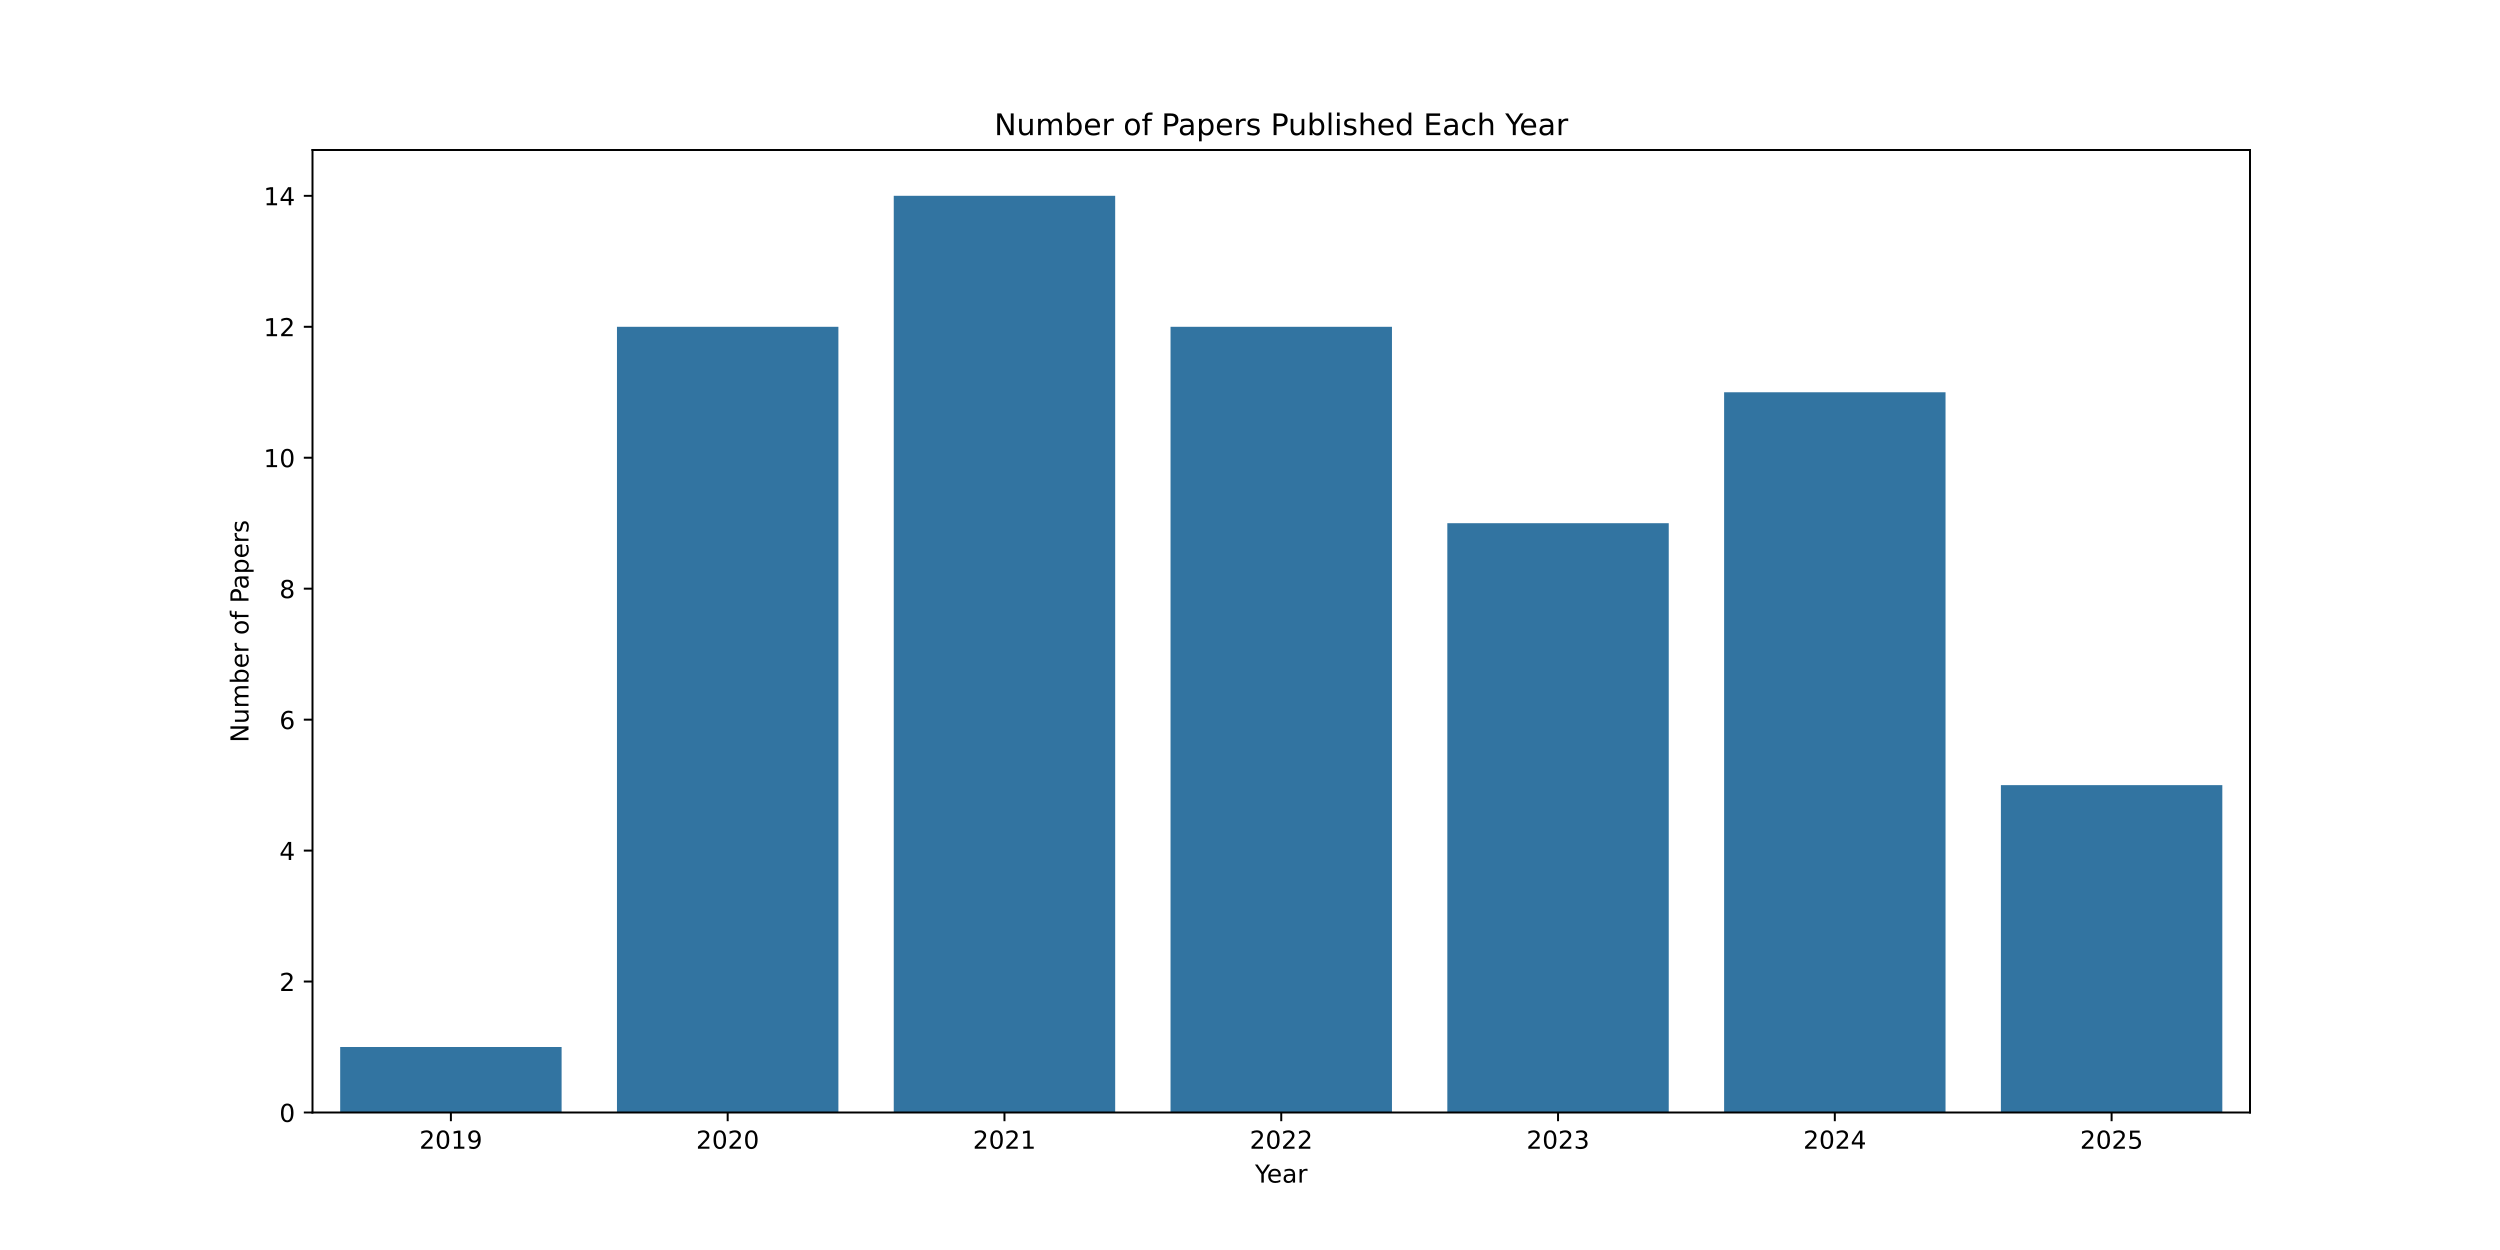
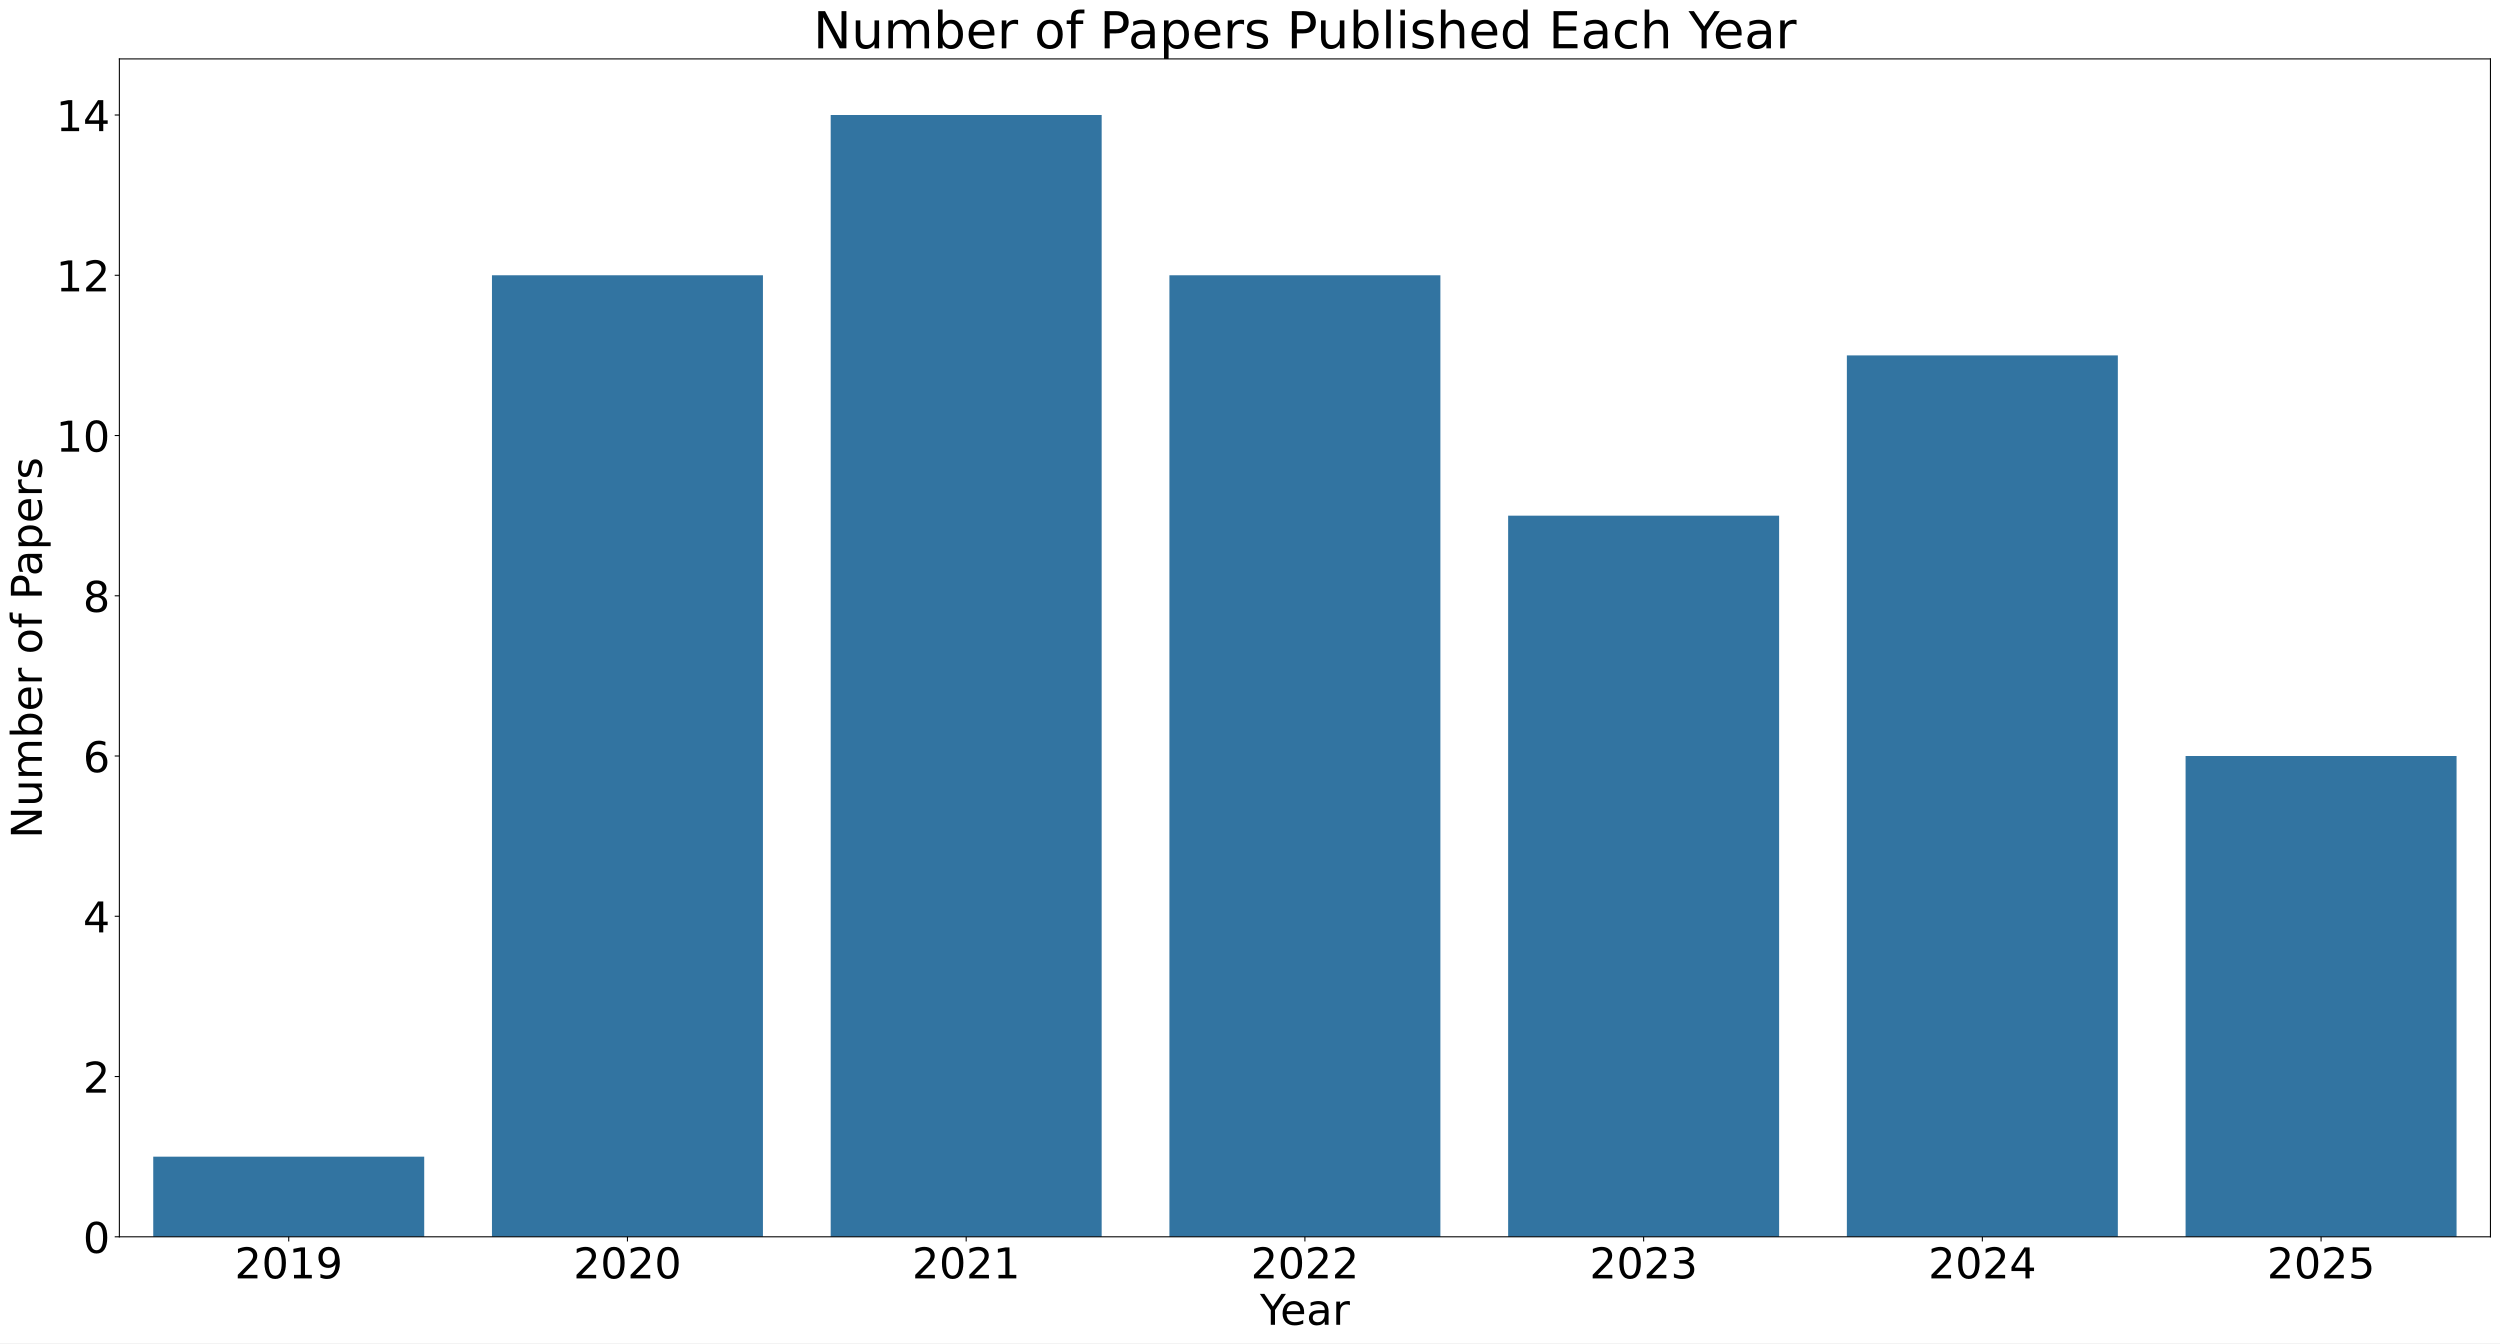
- <svg xmlns="http://www.w3.org/2000/svg" xmlns:xlink="http://www.w3.org/1999/xlink" width="1008pt" height="504pt" viewBox="0 0 1008 504" version="1.1">
+ <svg xmlns="http://www.w3.org/2000/svg" xmlns:xlink="http://www.w3.org/1999/xlink" width="1882.69pt" height="1011.544pt" viewBox="0 0 1882.69 1011.544" version="1.1">
  <defs>
    <style type="text/css">*{stroke-linejoin: round; stroke-linecap: butt}</style>
  </defs>
  <g id="figure_1">
    <g id="patch_1">
-       <path d="M 0 504  L 1008 504  L 1008 0  L 0 0  z " style="fill: #ffffff" />
+       <path d="M 0 1011.544  L 1882.69 1011.544  L 1882.69 0  L 0 0  z " style="fill: #ffffff" />
    </g>
    <g id="axes_1">
      <g id="patch_2">
-         <path d="M 126 448.56  L 907.2 448.56  L 907.2 60.48  L 126 60.48  z " style="fill: #ffffff" />
+         <path d="M 89.89 931.404  L 1875.49 931.404  L 1875.49 44.364  L 89.89 44.364  z " style="fill: #ffffff" />
      </g>
      <g id="patch_3">
-         <path d="M 137.16 448.56  L 226.44 448.56  L 226.44 422.16  L 137.16 422.16  z " clip-path="url(#p1fb524dc3f)" style="fill: #3274a1" />
+         <path d="M 115.399 931.404  L 319.467 931.404  L 319.467 871.061  L 115.399 871.061  z " clip-path="url(#pcb49b3c3d8)" style="fill: #3274a1" />
      </g>
      <g id="patch_4">
-         <path d="M 248.76 448.56  L 338.04 448.56  L 338.04 131.76  L 248.76 131.76  z " clip-path="url(#p1fb524dc3f)" style="fill: #3274a1" />
+         <path d="M 370.484 931.404  L 574.553 931.404  L 574.553 207.29  L 370.484 207.29  z " clip-path="url(#pcb49b3c3d8)" style="fill: #3274a1" />
      </g>
      <g id="patch_5">
-         <path d="M 360.36 448.56  L 449.64 448.56  L 449.64 78.96  L 360.36 78.96  z " clip-path="url(#p1fb524dc3f)" style="fill: #3274a1" />
+         <path d="M 625.57 931.404  L 829.639 931.404  L 829.639 86.604  L 625.57 86.604  z " clip-path="url(#pcb49b3c3d8)" style="fill: #3274a1" />
      </g>
      <g id="patch_6">
-         <path d="M 471.96 448.56  L 561.24 448.56  L 561.24 131.76  L 471.96 131.76  z " clip-path="url(#p1fb524dc3f)" style="fill: #3274a1" />
+         <path d="M 880.656 931.404  L 1084.724 931.404  L 1084.724 207.29  L 880.656 207.29  z " clip-path="url(#pcb49b3c3d8)" style="fill: #3274a1" />
      </g>
      <g id="patch_7">
-         <path d="M 583.56 448.56  L 672.84 448.56  L 672.84 210.96  L 583.56 210.96  z " clip-path="url(#p1fb524dc3f)" style="fill: #3274a1" />
+         <path d="M 1135.741 931.404  L 1339.81 931.404  L 1339.81 388.318  L 1135.741 388.318  z " clip-path="url(#pcb49b3c3d8)" style="fill: #3274a1" />
      </g>
      <g id="patch_8">
-         <path d="M 695.16 448.56  L 784.44 448.56  L 784.44 158.16  L 695.16 158.16  z " clip-path="url(#p1fb524dc3f)" style="fill: #3274a1" />
+         <path d="M 1390.827 931.404  L 1594.896 931.404  L 1594.896 267.633  L 1390.827 267.633  z " clip-path="url(#pcb49b3c3d8)" style="fill: #3274a1" />
      </g>
      <g id="patch_9">
-         <path d="M 806.76 448.56  L 896.04 448.56  L 896.04 316.56  L 806.76 316.56  z " clip-path="url(#p1fb524dc3f)" style="fill: #3274a1" />
+         <path d="M 1645.913 931.404  L 1849.981 931.404  L 1849.981 569.347  L 1645.913 569.347  z " clip-path="url(#pcb49b3c3d8)" style="fill: #3274a1" />
      </g>
      <g id="matplotlib.axis_1">
        <g id="xtick_1">
          <g id="line2d_1">
            <defs>
-               <path id="m6b1d8a191e" d="M 0 0  L 0 3.5  " style="stroke: #000000; stroke-width: 0.8" />
+               <path id="mcbd3bbcfd0" d="M 0 0  L 0 3.5  " style="stroke: #000000; stroke-width: 0.8" />
            </defs>
            <g>
-               <use xlink:href="#m6b1d8a191e" x="181.8" y="448.56" style="stroke: #000000; stroke-width: 0.8" />
+               <use xlink:href="#mcbd3bbcfd0" x="217.433" y="931.404" style="stroke: #000000; stroke-width: 0.8" />
            </g>
          </g>
          <g id="text_1">
-             <g transform="translate(169.075 463.1584) scale(0.1 -0.1)">
+             <g transform="translate(176.7129 962.719) scale(0.32 -0.32)">
              <defs>
                <path id="DejaVuSans-32" d="M 1228 531  L 3431 531  L 3431 0  L 469 0  L 469 531  Q 828 903 1448 1529  Q 2069 2156 2228 2338  Q 2531 2678 2651 2914  Q 2772 3150 2772 3378  Q 2772 3750 2511 3984  Q 2250 4219 1831 4219  Q 1534 4219 1204 4116  Q 875 4013 500 3803  L 500 4441  Q 881 4594 1212 4672  Q 1544 4750 1819 4750  Q 2544 4750 2975 4387  Q 3406 4025 3406 3419  Q 3406 3131 3298 2873  Q 3191 2616 2906 2266  Q 2828 2175 2409 1742  Q 1991 1309 1228 531  z " transform="scale(0.015625)" />
                <path id="DejaVuSans-30" d="M 2034 4250  Q 1547 4250 1301 3770  Q 1056 3291 1056 2328  Q 1056 1369 1301 889  Q 1547 409 2034 409  Q 2525 409 2770 889  Q 3016 1369 3016 2328  Q 3016 3291 2770 3770  Q 2525 4250 2034 4250  z M 2034 4750  Q 2819 4750 3233 4129  Q 3647 3509 3647 2328  Q 3647 1150 3233 529  Q 2819 -91 2034 -91  Q 1250 -91 836 529  Q 422 1150 422 2328  Q 422 3509 836 4129  Q 1250 4750 2034 4750  z " transform="scale(0.015625)" />
                <path id="DejaVuSans-31" d="M 794 531  L 1825 531  L 1825 4091  L 703 3866  L 703 4441  L 1819 4666  L 2450 4666  L 2450 531  L 3481 531  L 3481 0  L 794 0  L 794 531  z " transform="scale(0.015625)" />
                <path id="DejaVuSans-39" d="M 703 97  L 703 672  Q 941 559 1184 500  Q 1428 441 1663 441  Q 2288 441 2617 861  Q 2947 1281 2994 2138  Q 2813 1869 2534 1725  Q 2256 1581 1919 1581  Q 1219 1581 811 2004  Q 403 2428 403 3163  Q 403 3881 828 4315  Q 1253 4750 1959 4750  Q 2769 4750 3195 4129  Q 3622 3509 3622 2328  Q 3622 1225 3098 567  Q 2575 -91 1691 -91  Q 1453 -91 1209 -44  Q 966 3 703 97  z M 1959 2075  Q 2384 2075 2632 2365  Q 2881 2656 2881 3163  Q 2881 3666 2632 3958  Q 2384 4250 1959 4250  Q 1534 4250 1286 3958  Q 1038 3666 1038 3163  Q 1038 2656 1286 2365  Q 1534 2075 1959 2075  z " transform="scale(0.015625)" />
              </defs>
              <use xlink:href="#DejaVuSans-32" />
              <use xlink:href="#DejaVuSans-30" transform="translate(63.62305 0)" />
              <use xlink:href="#DejaVuSans-31" transform="translate(127.2461 0)" />
              <use xlink:href="#DejaVuSans-39" transform="translate(190.8691 0)" />
            </g>
          </g>
        </g>
        <g id="xtick_2">
          <g id="line2d_2">
            <g>
-               <use xlink:href="#m6b1d8a191e" x="293.4" y="448.56" style="stroke: #000000; stroke-width: 0.8" />
+               <use xlink:href="#mcbd3bbcfd0" x="472.519" y="931.404" style="stroke: #000000; stroke-width: 0.8" />
            </g>
          </g>
          <g id="text_2">
-             <g transform="translate(280.675 463.1584) scale(0.1 -0.1)">
+             <g transform="translate(431.7986 962.719) scale(0.32 -0.32)">
              <use xlink:href="#DejaVuSans-32" />
              <use xlink:href="#DejaVuSans-30" transform="translate(63.62305 0)" />
              <use xlink:href="#DejaVuSans-32" transform="translate(127.2461 0)" />
              <use xlink:href="#DejaVuSans-30" transform="translate(190.8691 0)" />
            </g>
          </g>
        </g>
        <g id="xtick_3">
          <g id="line2d_3">
            <g>
-               <use xlink:href="#m6b1d8a191e" x="405" y="448.56" style="stroke: #000000; stroke-width: 0.8" />
+               <use xlink:href="#mcbd3bbcfd0" x="727.604" y="931.404" style="stroke: #000000; stroke-width: 0.8" />
            </g>
          </g>
          <g id="text_3">
-             <g transform="translate(392.275 463.1584) scale(0.1 -0.1)">
+             <g transform="translate(686.8843 962.719) scale(0.32 -0.32)">
              <use xlink:href="#DejaVuSans-32" />
              <use xlink:href="#DejaVuSans-30" transform="translate(63.62305 0)" />
              <use xlink:href="#DejaVuSans-32" transform="translate(127.2461 0)" />
              <use xlink:href="#DejaVuSans-31" transform="translate(190.8691 0)" />
            </g>
          </g>
        </g>
        <g id="xtick_4">
          <g id="line2d_4">
            <g>
-               <use xlink:href="#m6b1d8a191e" x="516.6" y="448.56" style="stroke: #000000; stroke-width: 0.8" />
+               <use xlink:href="#mcbd3bbcfd0" x="982.69" y="931.404" style="stroke: #000000; stroke-width: 0.8" />
            </g>
          </g>
          <g id="text_4">
-             <g transform="translate(503.875 463.1584) scale(0.1 -0.1)">
+             <g transform="translate(941.97 962.719) scale(0.32 -0.32)">
              <use xlink:href="#DejaVuSans-32" />
              <use xlink:href="#DejaVuSans-30" transform="translate(63.62305 0)" />
              <use xlink:href="#DejaVuSans-32" transform="translate(127.2461 0)" />
              <use xlink:href="#DejaVuSans-32" transform="translate(190.8691 0)" />
            </g>
          </g>
        </g>
        <g id="xtick_5">
          <g id="line2d_5">
            <g>
-               <use xlink:href="#m6b1d8a191e" x="628.2" y="448.56" style="stroke: #000000; stroke-width: 0.8" />
+               <use xlink:href="#mcbd3bbcfd0" x="1237.776" y="931.404" style="stroke: #000000; stroke-width: 0.8" />
            </g>
          </g>
          <g id="text_5">
-             <g transform="translate(615.475 463.1584) scale(0.1 -0.1)">
+             <g transform="translate(1197.056 962.719) scale(0.32 -0.32)">
              <defs>
                <path id="DejaVuSans-33" d="M 2597 2516  Q 3050 2419 3304 2112  Q 3559 1806 3559 1356  Q 3559 666 3084 287  Q 2609 -91 1734 -91  Q 1441 -91 1130 -33  Q 819 25 488 141  L 488 750  Q 750 597 1062 519  Q 1375 441 1716 441  Q 2309 441 2620 675  Q 2931 909 2931 1356  Q 2931 1769 2642 2001  Q 2353 2234 1838 2234  L 1294 2234  L 1294 2753  L 1863 2753  Q 2328 2753 2575 2939  Q 2822 3125 2822 3475  Q 2822 3834 2567 4026  Q 2313 4219 1838 4219  Q 1578 4219 1281 4162  Q 984 4106 628 3988  L 628 4550  Q 988 4650 1302 4700  Q 1616 4750 1894 4750  Q 2613 4750 3031 4423  Q 3450 4097 3450 3541  Q 3450 3153 3228 2886  Q 3006 2619 2597 2516  z " transform="scale(0.015625)" />
              </defs>
              <use xlink:href="#DejaVuSans-32" />
              <use xlink:href="#DejaVuSans-30" transform="translate(63.62305 0)" />
              <use xlink:href="#DejaVuSans-32" transform="translate(127.2461 0)" />
              <use xlink:href="#DejaVuSans-33" transform="translate(190.8691 0)" />
            </g>
          </g>
        </g>
        <g id="xtick_6">
          <g id="line2d_6">
            <g>
-               <use xlink:href="#m6b1d8a191e" x="739.8" y="448.56" style="stroke: #000000; stroke-width: 0.8" />
+               <use xlink:href="#mcbd3bbcfd0" x="1492.861" y="931.404" style="stroke: #000000; stroke-width: 0.8" />
            </g>
          </g>
          <g id="text_6">
-             <g transform="translate(727.075 463.1584) scale(0.1 -0.1)">
+             <g transform="translate(1452.141 962.719) scale(0.32 -0.32)">
              <defs>
                <path id="DejaVuSans-34" d="M 2419 4116  L 825 1625  L 2419 1625  L 2419 4116  z M 2253 4666  L 3047 4666  L 3047 1625  L 3713 1625  L 3713 1100  L 3047 1100  L 3047 0  L 2419 0  L 2419 1100  L 313 1100  L 313 1709  L 2253 4666  z " transform="scale(0.015625)" />
              </defs>
              <use xlink:href="#DejaVuSans-32" />
              <use xlink:href="#DejaVuSans-30" transform="translate(63.62305 0)" />
              <use xlink:href="#DejaVuSans-32" transform="translate(127.2461 0)" />
              <use xlink:href="#DejaVuSans-34" transform="translate(190.8691 0)" />
            </g>
          </g>
        </g>
        <g id="xtick_7">
          <g id="line2d_7">
            <g>
-               <use xlink:href="#m6b1d8a191e" x="851.4" y="448.56" style="stroke: #000000; stroke-width: 0.8" />
+               <use xlink:href="#mcbd3bbcfd0" x="1747.947" y="931.404" style="stroke: #000000; stroke-width: 0.8" />
            </g>
          </g>
          <g id="text_7">
-             <g transform="translate(838.675 463.1584) scale(0.1 -0.1)">
+             <g transform="translate(1707.227 962.719) scale(0.32 -0.32)">
              <defs>
                <path id="DejaVuSans-35" d="M 691 4666  L 3169 4666  L 3169 4134  L 1269 4134  L 1269 2991  Q 1406 3038 1543 3061  Q 1681 3084 1819 3084  Q 2600 3084 3056 2656  Q 3513 2228 3513 1497  Q 3513 744 3044 326  Q 2575 -91 1722 -91  Q 1428 -91 1123 -41  Q 819 9 494 109  L 494 744  Q 775 591 1075 516  Q 1375 441 1709 441  Q 2250 441 2565 725  Q 2881 1009 2881 1497  Q 2881 1984 2565 2268  Q 2250 2553 1709 2553  Q 1456 2553 1204 2497  Q 953 2441 691 2322  L 691 4666  z " transform="scale(0.015625)" />
              </defs>
              <use xlink:href="#DejaVuSans-32" />
              <use xlink:href="#DejaVuSans-30" transform="translate(63.62305 0)" />
              <use xlink:href="#DejaVuSans-32" transform="translate(127.2461 0)" />
              <use xlink:href="#DejaVuSans-35" transform="translate(190.8691 0)" />
            </g>
          </g>
        </g>
        <g id="text_8">
-           <g transform="translate(506.0125 476.8366) scale(0.1 -0.1)">
+           <g transform="translate(948.81 997.689) scale(0.32 -0.32)">
            <defs>
              <path id="DejaVuSans-59" d="M -13 4666  L 666 4666  L 1959 2747  L 3244 4666  L 3922 4666  L 2272 2222  L 2272 0  L 1638 0  L 1638 2222  L -13 4666  z " transform="scale(0.015625)" />
              <path id="DejaVuSans-65" d="M 3597 1894  L 3597 1613  L 953 1613  Q 991 1019 1311 708  Q 1631 397 2203 397  Q 2534 397 2845 478  Q 3156 559 3463 722  L 3463 178  Q 3153 47 2828 -22  Q 2503 -91 2169 -91  Q 1331 -91 842 396  Q 353 884 353 1716  Q 353 2575 817 3079  Q 1281 3584 2069 3584  Q 2775 3584 3186 3129  Q 3597 2675 3597 1894  z M 3022 2063  Q 3016 2534 2758 2815  Q 2500 3097 2075 3097  Q 1594 3097 1305 2825  Q 1016 2553 972 2059  L 3022 2063  z " transform="scale(0.015625)" />
              <path id="DejaVuSans-61" d="M 2194 1759  Q 1497 1759 1228 1600  Q 959 1441 959 1056  Q 959 750 1161 570  Q 1363 391 1709 391  Q 2188 391 2477 730  Q 2766 1069 2766 1631  L 2766 1759  L 2194 1759  z M 3341 1997  L 3341 0  L 2766 0  L 2766 531  Q 2569 213 2275 61  Q 1981 -91 1556 -91  Q 1019 -91 701 211  Q 384 513 384 1019  Q 384 1609 779 1909  Q 1175 2209 1959 2209  L 2766 2209  L 2766 2266  Q 2766 2663 2505 2880  Q 2244 3097 1772 3097  Q 1472 3097 1187 3025  Q 903 2953 641 2809  L 641 3341  Q 956 3463 1253 3523  Q 1550 3584 1831 3584  Q 2591 3584 2966 3190  Q 3341 2797 3341 1997  z " transform="scale(0.015625)" />
              <path id="DejaVuSans-72" d="M 2631 2963  Q 2534 3019 2420 3045  Q 2306 3072 2169 3072  Q 1681 3072 1420 2755  Q 1159 2438 1159 1844  L 1159 0  L 581 0  L 581 3500  L 1159 3500  L 1159 2956  Q 1341 3275 1631 3429  Q 1922 3584 2338 3584  Q 2397 3584 2469 3576  Q 2541 3569 2628 3553  L 2631 2963  z " transform="scale(0.015625)" />
            </defs>
            <use xlink:href="#DejaVuSans-59" />
            <use xlink:href="#DejaVuSans-65" transform="translate(47.83398 0)" />
            <use xlink:href="#DejaVuSans-61" transform="translate(109.3574 0)" />
            <use xlink:href="#DejaVuSans-72" transform="translate(170.6367 0)" />
          </g>
        </g>
      </g>
      <g id="matplotlib.axis_2">
        <g id="ytick_1">
          <g id="line2d_8">
            <defs>
-               <path id="mb4ff5b5d97" d="M 0 0  L -3.5 0  " style="stroke: #000000; stroke-width: 0.8" />
+               <path id="m10e307fa07" d="M 0 0  L -3.5 0  " style="stroke: #000000; stroke-width: 0.8" />
            </defs>
            <g>
-               <use xlink:href="#mb4ff5b5d97" x="126" y="448.56" style="stroke: #000000; stroke-width: 0.8" />
+               <use xlink:href="#m10e307fa07" x="89.89" y="931.404" style="stroke: #000000; stroke-width: 0.8" />
            </g>
          </g>
          <g id="text_9">
-             <g transform="translate(112.6375 452.3592) scale(0.1 -0.1)">
+             <g transform="translate(62.53 943.5615) scale(0.32 -0.32)">
              <use xlink:href="#DejaVuSans-30" />
            </g>
          </g>
        </g>
        <g id="ytick_2">
          <g id="line2d_9">
            <g>
-               <use xlink:href="#mb4ff5b5d97" x="126" y="395.76" style="stroke: #000000; stroke-width: 0.8" />
+               <use xlink:href="#m10e307fa07" x="89.89" y="810.718" style="stroke: #000000; stroke-width: 0.8" />
            </g>
          </g>
          <g id="text_10">
-             <g transform="translate(112.6375 399.5592) scale(0.1 -0.1)">
+             <g transform="translate(62.53 822.8758) scale(0.32 -0.32)">
              <use xlink:href="#DejaVuSans-32" />
            </g>
          </g>
        </g>
        <g id="ytick_3">
          <g id="line2d_10">
            <g>
-               <use xlink:href="#mb4ff5b5d97" x="126" y="342.96" style="stroke: #000000; stroke-width: 0.8" />
+               <use xlink:href="#m10e307fa07" x="89.89" y="690.033" style="stroke: #000000; stroke-width: 0.8" />
            </g>
          </g>
          <g id="text_11">
-             <g transform="translate(112.6375 346.7592) scale(0.1 -0.1)">
+             <g transform="translate(62.53 702.1901) scale(0.32 -0.32)">
              <use xlink:href="#DejaVuSans-34" />
            </g>
          </g>
        </g>
        <g id="ytick_4">
          <g id="line2d_11">
            <g>
-               <use xlink:href="#mb4ff5b5d97" x="126" y="290.16" style="stroke: #000000; stroke-width: 0.8" />
+               <use xlink:href="#m10e307fa07" x="89.89" y="569.347" style="stroke: #000000; stroke-width: 0.8" />
            </g>
          </g>
          <g id="text_12">
-             <g transform="translate(112.6375 293.9592) scale(0.1 -0.1)">
+             <g transform="translate(62.53 581.5044) scale(0.32 -0.32)">
              <defs>
                <path id="DejaVuSans-36" d="M 2113 2584  Q 1688 2584 1439 2293  Q 1191 2003 1191 1497  Q 1191 994 1439 701  Q 1688 409 2113 409  Q 2538 409 2786 701  Q 3034 994 3034 1497  Q 3034 2003 2786 2293  Q 2538 2584 2113 2584  z M 3366 4563  L 3366 3988  Q 3128 4100 2886 4159  Q 2644 4219 2406 4219  Q 1781 4219 1451 3797  Q 1122 3375 1075 2522  Q 1259 2794 1537 2939  Q 1816 3084 2150 3084  Q 2853 3084 3261 2657  Q 3669 2231 3669 1497  Q 3669 778 3244 343  Q 2819 -91 2113 -91  Q 1303 -91 875 529  Q 447 1150 447 2328  Q 447 3434 972 4092  Q 1497 4750 2381 4750  Q 2619 4750 2861 4703  Q 3103 4656 3366 4563  z " transform="scale(0.015625)" />
              </defs>
              <use xlink:href="#DejaVuSans-36" />
            </g>
          </g>
        </g>
        <g id="ytick_5">
          <g id="line2d_12">
            <g>
-               <use xlink:href="#mb4ff5b5d97" x="126" y="237.36" style="stroke: #000000; stroke-width: 0.8" />
+               <use xlink:href="#m10e307fa07" x="89.89" y="448.661" style="stroke: #000000; stroke-width: 0.8" />
            </g>
          </g>
          <g id="text_13">
-             <g transform="translate(112.6375 241.1592) scale(0.1 -0.1)">
+             <g transform="translate(62.53 460.8186) scale(0.32 -0.32)">
              <defs>
                <path id="DejaVuSans-38" d="M 2034 2216  Q 1584 2216 1326 1975  Q 1069 1734 1069 1313  Q 1069 891 1326 650  Q 1584 409 2034 409  Q 2484 409 2743 651  Q 3003 894 3003 1313  Q 3003 1734 2745 1975  Q 2488 2216 2034 2216  z M 1403 2484  Q 997 2584 770 2862  Q 544 3141 544 3541  Q 544 4100 942 4425  Q 1341 4750 2034 4750  Q 2731 4750 3128 4425  Q 3525 4100 3525 3541  Q 3525 3141 3298 2862  Q 3072 2584 2669 2484  Q 3125 2378 3379 2068  Q 3634 1759 3634 1313  Q 3634 634 3220 271  Q 2806 -91 2034 -91  Q 1263 -91 848 271  Q 434 634 434 1313  Q 434 1759 690 2068  Q 947 2378 1403 2484  z M 1172 3481  Q 1172 3119 1398 2916  Q 1625 2713 2034 2713  Q 2441 2713 2670 2916  Q 2900 3119 2900 3481  Q 2900 3844 2670 4047  Q 2441 4250 2034 4250  Q 1625 4250 1398 4047  Q 1172 3844 1172 3481  z " transform="scale(0.015625)" />
              </defs>
              <use xlink:href="#DejaVuSans-38" />
            </g>
          </g>
        </g>
        <g id="ytick_6">
          <g id="line2d_13">
            <g>
-               <use xlink:href="#mb4ff5b5d97" x="126" y="184.56" style="stroke: #000000; stroke-width: 0.8" />
+               <use xlink:href="#m10e307fa07" x="89.89" y="327.975" style="stroke: #000000; stroke-width: 0.8" />
            </g>
          </g>
          <g id="text_14">
-             <g transform="translate(106.275 188.3592) scale(0.1 -0.1)">
+             <g transform="translate(42.17 340.1329) scale(0.32 -0.32)">
              <use xlink:href="#DejaVuSans-31" />
              <use xlink:href="#DejaVuSans-30" transform="translate(63.62305 0)" />
            </g>
          </g>
        </g>
        <g id="ytick_7">
          <g id="line2d_14">
            <g>
-               <use xlink:href="#mb4ff5b5d97" x="126" y="131.76" style="stroke: #000000; stroke-width: 0.8" />
+               <use xlink:href="#m10e307fa07" x="89.89" y="207.29" style="stroke: #000000; stroke-width: 0.8" />
            </g>
          </g>
          <g id="text_15">
-             <g transform="translate(106.275 135.5592) scale(0.1 -0.1)">
+             <g transform="translate(42.17 219.4472) scale(0.32 -0.32)">
              <use xlink:href="#DejaVuSans-31" />
              <use xlink:href="#DejaVuSans-32" transform="translate(63.62305 0)" />
            </g>
          </g>
        </g>
        <g id="ytick_8">
          <g id="line2d_15">
            <g>
-               <use xlink:href="#mb4ff5b5d97" x="126" y="78.96" style="stroke: #000000; stroke-width: 0.8" />
+               <use xlink:href="#m10e307fa07" x="89.89" y="86.604" style="stroke: #000000; stroke-width: 0.8" />
            </g>
          </g>
          <g id="text_16">
-             <g transform="translate(106.275 82.75922) scale(0.1 -0.1)">
+             <g transform="translate(42.17 98.7615) scale(0.32 -0.32)">
              <use xlink:href="#DejaVuSans-31" />
              <use xlink:href="#DejaVuSans-34" transform="translate(63.62305 0)" />
            </g>
          </g>
        </g>
        <g id="text_17">
-           <g transform="translate(100.1953 299.3684) rotate(-90) scale(0.1 -0.1)">
+           <g transform="translate(31.515 631.399) rotate(-90) scale(0.32 -0.32)">
            <defs>
              <path id="DejaVuSans-4e" d="M 628 4666  L 1478 4666  L 3547 763  L 3547 4666  L 4159 4666  L 4159 0  L 3309 0  L 1241 3903  L 1241 0  L 628 0  L 628 4666  z " transform="scale(0.015625)" />
              <path id="DejaVuSans-75" d="M 544 1381  L 544 3500  L 1119 3500  L 1119 1403  Q 1119 906 1312 657  Q 1506 409 1894 409  Q 2359 409 2629 706  Q 2900 1003 2900 1516  L 2900 3500  L 3475 3500  L 3475 0  L 2900 0  L 2900 538  Q 2691 219 2414 64  Q 2138 -91 1772 -91  Q 1169 -91 856 284  Q 544 659 544 1381  z M 1991 3584  L 1991 3584  z " transform="scale(0.015625)" />
              <path id="DejaVuSans-6d" d="M 3328 2828  Q 3544 3216 3844 3400  Q 4144 3584 4550 3584  Q 5097 3584 5394 3201  Q 5691 2819 5691 2113  L 5691 0  L 5113 0  L 5113 2094  Q 5113 2597 4934 2840  Q 4756 3084 4391 3084  Q 3944 3084 3684 2787  Q 3425 2491 3425 1978  L 3425 0  L 2847 0  L 2847 2094  Q 2847 2600 2669 2842  Q 2491 3084 2119 3084  Q 1678 3084 1418 2786  Q 1159 2488 1159 1978  L 1159 0  L 581 0  L 581 3500  L 1159 3500  L 1159 2956  Q 1356 3278 1631 3431  Q 1906 3584 2284 3584  Q 2666 3584 2933 3390  Q 3200 3197 3328 2828  z " transform="scale(0.015625)" />
              <path id="DejaVuSans-62" d="M 3116 1747  Q 3116 2381 2855 2742  Q 2594 3103 2138 3103  Q 1681 3103 1420 2742  Q 1159 2381 1159 1747  Q 1159 1113 1420 752  Q 1681 391 2138 391  Q 2594 391 2855 752  Q 3116 1113 3116 1747  z M 1159 2969  Q 1341 3281 1617 3432  Q 1894 3584 2278 3584  Q 2916 3584 3314 3078  Q 3713 2572 3713 1747  Q 3713 922 3314 415  Q 2916 -91 2278 -91  Q 1894 -91 1617 61  Q 1341 213 1159 525  L 1159 0  L 581 0  L 581 4863  L 1159 4863  L 1159 2969  z " transform="scale(0.015625)" />
              <path id="DejaVuSans-20" transform="scale(0.015625)" />
              <path id="DejaVuSans-6f" d="M 1959 3097  Q 1497 3097 1228 2736  Q 959 2375 959 1747  Q 959 1119 1226 758  Q 1494 397 1959 397  Q 2419 397 2687 759  Q 2956 1122 2956 1747  Q 2956 2369 2687 2733  Q 2419 3097 1959 3097  z M 1959 3584  Q 2709 3584 3137 3096  Q 3566 2609 3566 1747  Q 3566 888 3137 398  Q 2709 -91 1959 -91  Q 1206 -91 779 398  Q 353 888 353 1747  Q 353 2609 779 3096  Q 1206 3584 1959 3584  z " transform="scale(0.015625)" />
              <path id="DejaVuSans-66" d="M 2375 4863  L 2375 4384  L 1825 4384  Q 1516 4384 1395 4259  Q 1275 4134 1275 3809  L 1275 3500  L 2222 3500  L 2222 3053  L 1275 3053  L 1275 0  L 697 0  L 697 3053  L 147 3053  L 147 3500  L 697 3500  L 697 3744  Q 697 4328 969 4595  Q 1241 4863 1831 4863  L 2375 4863  z " transform="scale(0.015625)" />
              <path id="DejaVuSans-50" d="M 1259 4147  L 1259 2394  L 2053 2394  Q 2494 2394 2734 2622  Q 2975 2850 2975 3272  Q 2975 3691 2734 3919  Q 2494 4147 2053 4147  L 1259 4147  z M 628 4666  L 2053 4666  Q 2838 4666 3239 4311  Q 3641 3956 3641 3272  Q 3641 2581 3239 2228  Q 2838 1875 2053 1875  L 1259 1875  L 1259 0  L 628 0  L 628 4666  z " transform="scale(0.015625)" />
              <path id="DejaVuSans-70" d="M 1159 525  L 1159 -1331  L 581 -1331  L 581 3500  L 1159 3500  L 1159 2969  Q 1341 3281 1617 3432  Q 1894 3584 2278 3584  Q 2916 3584 3314 3078  Q 3713 2572 3713 1747  Q 3713 922 3314 415  Q 2916 -91 2278 -91  Q 1894 -91 1617 61  Q 1341 213 1159 525  z M 3116 1747  Q 3116 2381 2855 2742  Q 2594 3103 2138 3103  Q 1681 3103 1420 2742  Q 1159 2381 1159 1747  Q 1159 1113 1420 752  Q 1681 391 2138 391  Q 2594 391 2855 752  Q 3116 1113 3116 1747  z " transform="scale(0.015625)" />
              <path id="DejaVuSans-73" d="M 2834 3397  L 2834 2853  Q 2591 2978 2328 3040  Q 2066 3103 1784 3103  Q 1356 3103 1142 2972  Q 928 2841 928 2578  Q 928 2378 1081 2264  Q 1234 2150 1697 2047  L 1894 2003  Q 2506 1872 2764 1633  Q 3022 1394 3022 966  Q 3022 478 2636 193  Q 2250 -91 1575 -91  Q 1294 -91 989 -36  Q 684 19 347 128  L 347 722  Q 666 556 975 473  Q 1284 391 1588 391  Q 1994 391 2212 530  Q 2431 669 2431 922  Q 2431 1156 2273 1281  Q 2116 1406 1581 1522  L 1381 1569  Q 847 1681 609 1914  Q 372 2147 372 2553  Q 372 3047 722 3315  Q 1072 3584 1716 3584  Q 2034 3584 2315 3537  Q 2597 3491 2834 3397  z " transform="scale(0.015625)" />
            </defs>
            <use xlink:href="#DejaVuSans-4e" />
            <use xlink:href="#DejaVuSans-75" transform="translate(74.80469 0)" />
            <use xlink:href="#DejaVuSans-6d" transform="translate(138.1836 0)" />
            <use xlink:href="#DejaVuSans-62" transform="translate(235.5957 0)" />
            <use xlink:href="#DejaVuSans-65" transform="translate(299.0723 0)" />
            <use xlink:href="#DejaVuSans-72" transform="translate(360.5957 0)" />
            <use xlink:href="#DejaVuSans-20" transform="translate(401.709 0)" />
            <use xlink:href="#DejaVuSans-6f" transform="translate(433.4961 0)" />
            <use xlink:href="#DejaVuSans-66" transform="translate(494.6777 0)" />
            <use xlink:href="#DejaVuSans-20" transform="translate(529.8828 0)" />
            <use xlink:href="#DejaVuSans-50" transform="translate(561.6699 0)" />
            <use xlink:href="#DejaVuSans-61" transform="translate(617.4727 0)" />
            <use xlink:href="#DejaVuSans-70" transform="translate(678.752 0)" />
            <use xlink:href="#DejaVuSans-65" transform="translate(742.2285 0)" />
            <use xlink:href="#DejaVuSans-72" transform="translate(803.752 0)" />
            <use xlink:href="#DejaVuSans-73" transform="translate(844.8652 0)" />
          </g>
        </g>
      </g>
      <g id="line2d_16">
-         <path clip-path="url(#p1fb524dc3f)" style="fill: none; stroke: #424242; stroke-width: 2.25; stroke-linecap: square" />
+         <path clip-path="url(#pcb49b3c3d8)" style="fill: none; stroke: #424242; stroke-width: 2.25; stroke-linecap: square" />
      </g>
      <g id="line2d_17">
-         <path clip-path="url(#p1fb524dc3f)" style="fill: none; stroke: #424242; stroke-width: 2.25; stroke-linecap: square" />
+         <path clip-path="url(#pcb49b3c3d8)" style="fill: none; stroke: #424242; stroke-width: 2.25; stroke-linecap: square" />
      </g>
      <g id="line2d_18">
-         <path clip-path="url(#p1fb524dc3f)" style="fill: none; stroke: #424242; stroke-width: 2.25; stroke-linecap: square" />
+         <path clip-path="url(#pcb49b3c3d8)" style="fill: none; stroke: #424242; stroke-width: 2.25; stroke-linecap: square" />
      </g>
      <g id="line2d_19">
-         <path clip-path="url(#p1fb524dc3f)" style="fill: none; stroke: #424242; stroke-width: 2.25; stroke-linecap: square" />
+         <path clip-path="url(#pcb49b3c3d8)" style="fill: none; stroke: #424242; stroke-width: 2.25; stroke-linecap: square" />
      </g>
      <g id="line2d_20">
-         <path clip-path="url(#p1fb524dc3f)" style="fill: none; stroke: #424242; stroke-width: 2.25; stroke-linecap: square" />
+         <path clip-path="url(#pcb49b3c3d8)" style="fill: none; stroke: #424242; stroke-width: 2.25; stroke-linecap: square" />
      </g>
      <g id="line2d_21">
-         <path clip-path="url(#p1fb524dc3f)" style="fill: none; stroke: #424242; stroke-width: 2.25; stroke-linecap: square" />
+         <path clip-path="url(#pcb49b3c3d8)" style="fill: none; stroke: #424242; stroke-width: 2.25; stroke-linecap: square" />
      </g>
      <g id="line2d_22">
-         <path clip-path="url(#p1fb524dc3f)" style="fill: none; stroke: #424242; stroke-width: 2.25; stroke-linecap: square" />
+         <path clip-path="url(#pcb49b3c3d8)" style="fill: none; stroke: #424242; stroke-width: 2.25; stroke-linecap: square" />
      </g>
      <g id="patch_10">
-         <path d="M 126 448.56  L 126 60.48  " style="fill: none; stroke: #000000; stroke-width: 0.8; stroke-linejoin: miter; stroke-linecap: square" />
+         <path d="M 89.89 931.404  L 89.89 44.364  " style="fill: none; stroke: #000000; stroke-width: 0.8; stroke-linejoin: miter; stroke-linecap: square" />
      </g>
      <g id="patch_11">
-         <path d="M 907.2 448.56  L 907.2 60.48  " style="fill: none; stroke: #000000; stroke-width: 0.8; stroke-linejoin: miter; stroke-linecap: square" />
+         <path d="M 1875.49 931.404  L 1875.49 44.364  " style="fill: none; stroke: #000000; stroke-width: 0.8; stroke-linejoin: miter; stroke-linecap: square" />
      </g>
      <g id="patch_12">
-         <path d="M 126 448.56  L 907.2 448.56  " style="fill: none; stroke: #000000; stroke-width: 0.8; stroke-linejoin: miter; stroke-linecap: square" />
+         <path d="M 89.89 931.404  L 1875.49 931.404  " style="fill: none; stroke: #000000; stroke-width: 0.8; stroke-linejoin: miter; stroke-linecap: square" />
      </g>
      <g id="patch_13">
-         <path d="M 126 60.48  L 907.2 60.48  " style="fill: none; stroke: #000000; stroke-width: 0.8; stroke-linejoin: miter; stroke-linecap: square" />
+         <path d="M 89.89 44.364  L 1875.49 44.364  " style="fill: none; stroke: #000000; stroke-width: 0.8; stroke-linejoin: miter; stroke-linecap: square" />
      </g>
      <g id="text_18">
-         <g transform="translate(400.8994 54.48) scale(0.12 -0.12)">
+         <g transform="translate(612.448 36.378) scale(0.384 -0.384)">
          <defs>
            <path id="DejaVuSans-6c" d="M 603 4863  L 1178 4863  L 1178 0  L 603 0  L 603 4863  z " transform="scale(0.015625)" />
            <path id="DejaVuSans-69" d="M 603 3500  L 1178 3500  L 1178 0  L 603 0  L 603 3500  z M 603 4863  L 1178 4863  L 1178 4134  L 603 4134  L 603 4863  z " transform="scale(0.015625)" />
            <path id="DejaVuSans-68" d="M 3513 2113  L 3513 0  L 2938 0  L 2938 2094  Q 2938 2591 2744 2837  Q 2550 3084 2163 3084  Q 1697 3084 1428 2787  Q 1159 2491 1159 1978  L 1159 0  L 581 0  L 581 4863  L 1159 4863  L 1159 2956  Q 1366 3272 1645 3428  Q 1925 3584 2291 3584  Q 2894 3584 3203 3211  Q 3513 2838 3513 2113  z " transform="scale(0.015625)" />
            <path id="DejaVuSans-64" d="M 2906 2969  L 2906 4863  L 3481 4863  L 3481 0  L 2906 0  L 2906 525  Q 2725 213 2448 61  Q 2172 -91 1784 -91  Q 1150 -91 751 415  Q 353 922 353 1747  Q 353 2572 751 3078  Q 1150 3584 1784 3584  Q 2172 3584 2448 3432  Q 2725 3281 2906 2969  z M 947 1747  Q 947 1113 1208 752  Q 1469 391 1925 391  Q 2381 391 2643 752  Q 2906 1113 2906 1747  Q 2906 2381 2643 2742  Q 2381 3103 1925 3103  Q 1469 3103 1208 2742  Q 947 2381 947 1747  z " transform="scale(0.015625)" />
            <path id="DejaVuSans-45" d="M 628 4666  L 3578 4666  L 3578 4134  L 1259 4134  L 1259 2753  L 3481 2753  L 3481 2222  L 1259 2222  L 1259 531  L 3634 531  L 3634 0  L 628 0  L 628 4666  z " transform="scale(0.015625)" />
            <path id="DejaVuSans-63" d="M 3122 3366  L 3122 2828  Q 2878 2963 2633 3030  Q 2388 3097 2138 3097  Q 1578 3097 1268 2742  Q 959 2388 959 1747  Q 959 1106 1268 751  Q 1578 397 2138 397  Q 2388 397 2633 464  Q 2878 531 3122 666  L 3122 134  Q 2881 22 2623 -34  Q 2366 -91 2075 -91  Q 1284 -91 818 406  Q 353 903 353 1747  Q 353 2603 823 3093  Q 1294 3584 2113 3584  Q 2378 3584 2631 3529  Q 2884 3475 3122 3366  z " transform="scale(0.015625)" />
          </defs>
          <use xlink:href="#DejaVuSans-4e" />
          <use xlink:href="#DejaVuSans-75" transform="translate(74.80469 0)" />
          <use xlink:href="#DejaVuSans-6d" transform="translate(138.1836 0)" />
          <use xlink:href="#DejaVuSans-62" transform="translate(235.5957 0)" />
          <use xlink:href="#DejaVuSans-65" transform="translate(299.0723 0)" />
          <use xlink:href="#DejaVuSans-72" transform="translate(360.5957 0)" />
          <use xlink:href="#DejaVuSans-20" transform="translate(401.709 0)" />
          <use xlink:href="#DejaVuSans-6f" transform="translate(433.4961 0)" />
          <use xlink:href="#DejaVuSans-66" transform="translate(494.6777 0)" />
          <use xlink:href="#DejaVuSans-20" transform="translate(529.8828 0)" />
          <use xlink:href="#DejaVuSans-50" transform="translate(561.6699 0)" />
          <use xlink:href="#DejaVuSans-61" transform="translate(617.4727 0)" />
          <use xlink:href="#DejaVuSans-70" transform="translate(678.752 0)" />
          <use xlink:href="#DejaVuSans-65" transform="translate(742.2285 0)" />
          <use xlink:href="#DejaVuSans-72" transform="translate(803.752 0)" />
          <use xlink:href="#DejaVuSans-73" transform="translate(844.8652 0)" />
          <use xlink:href="#DejaVuSans-20" transform="translate(896.9648 0)" />
          <use xlink:href="#DejaVuSans-50" transform="translate(928.752 0)" />
          <use xlink:href="#DejaVuSans-75" transform="translate(987.3047 0)" />
          <use xlink:href="#DejaVuSans-62" transform="translate(1050.684 0)" />
          <use xlink:href="#DejaVuSans-6c" transform="translate(1114.16 0)" />
          <use xlink:href="#DejaVuSans-69" transform="translate(1141.943 0)" />
          <use xlink:href="#DejaVuSans-73" transform="translate(1169.727 0)" />
          <use xlink:href="#DejaVuSans-68" transform="translate(1221.826 0)" />
          <use xlink:href="#DejaVuSans-65" transform="translate(1285.205 0)" />
          <use xlink:href="#DejaVuSans-64" transform="translate(1346.729 0)" />
          <use xlink:href="#DejaVuSans-20" transform="translate(1410.205 0)" />
          <use xlink:href="#DejaVuSans-45" transform="translate(1441.992 0)" />
          <use xlink:href="#DejaVuSans-61" transform="translate(1505.176 0)" />
          <use xlink:href="#DejaVuSans-63" transform="translate(1566.455 0)" />
          <use xlink:href="#DejaVuSans-68" transform="translate(1621.436 0)" />
          <use xlink:href="#DejaVuSans-20" transform="translate(1684.814 0)" />
          <use xlink:href="#DejaVuSans-59" transform="translate(1716.602 0)" />
          <use xlink:href="#DejaVuSans-65" transform="translate(1764.436 0)" />
          <use xlink:href="#DejaVuSans-61" transform="translate(1825.959 0)" />
          <use xlink:href="#DejaVuSans-72" transform="translate(1887.238 0)" />
        </g>
      </g>
    </g>
  </g>
  <defs>
-     <clipPath id="p1fb524dc3f">
-       <rect x="126" y="60.48" width="781.2" height="388.08" />
+     <clipPath id="pcb49b3c3d8">
+       <rect x="89.89" y="44.364" width="1785.6" height="887.04" />
    </clipPath>
  </defs>
</svg>
